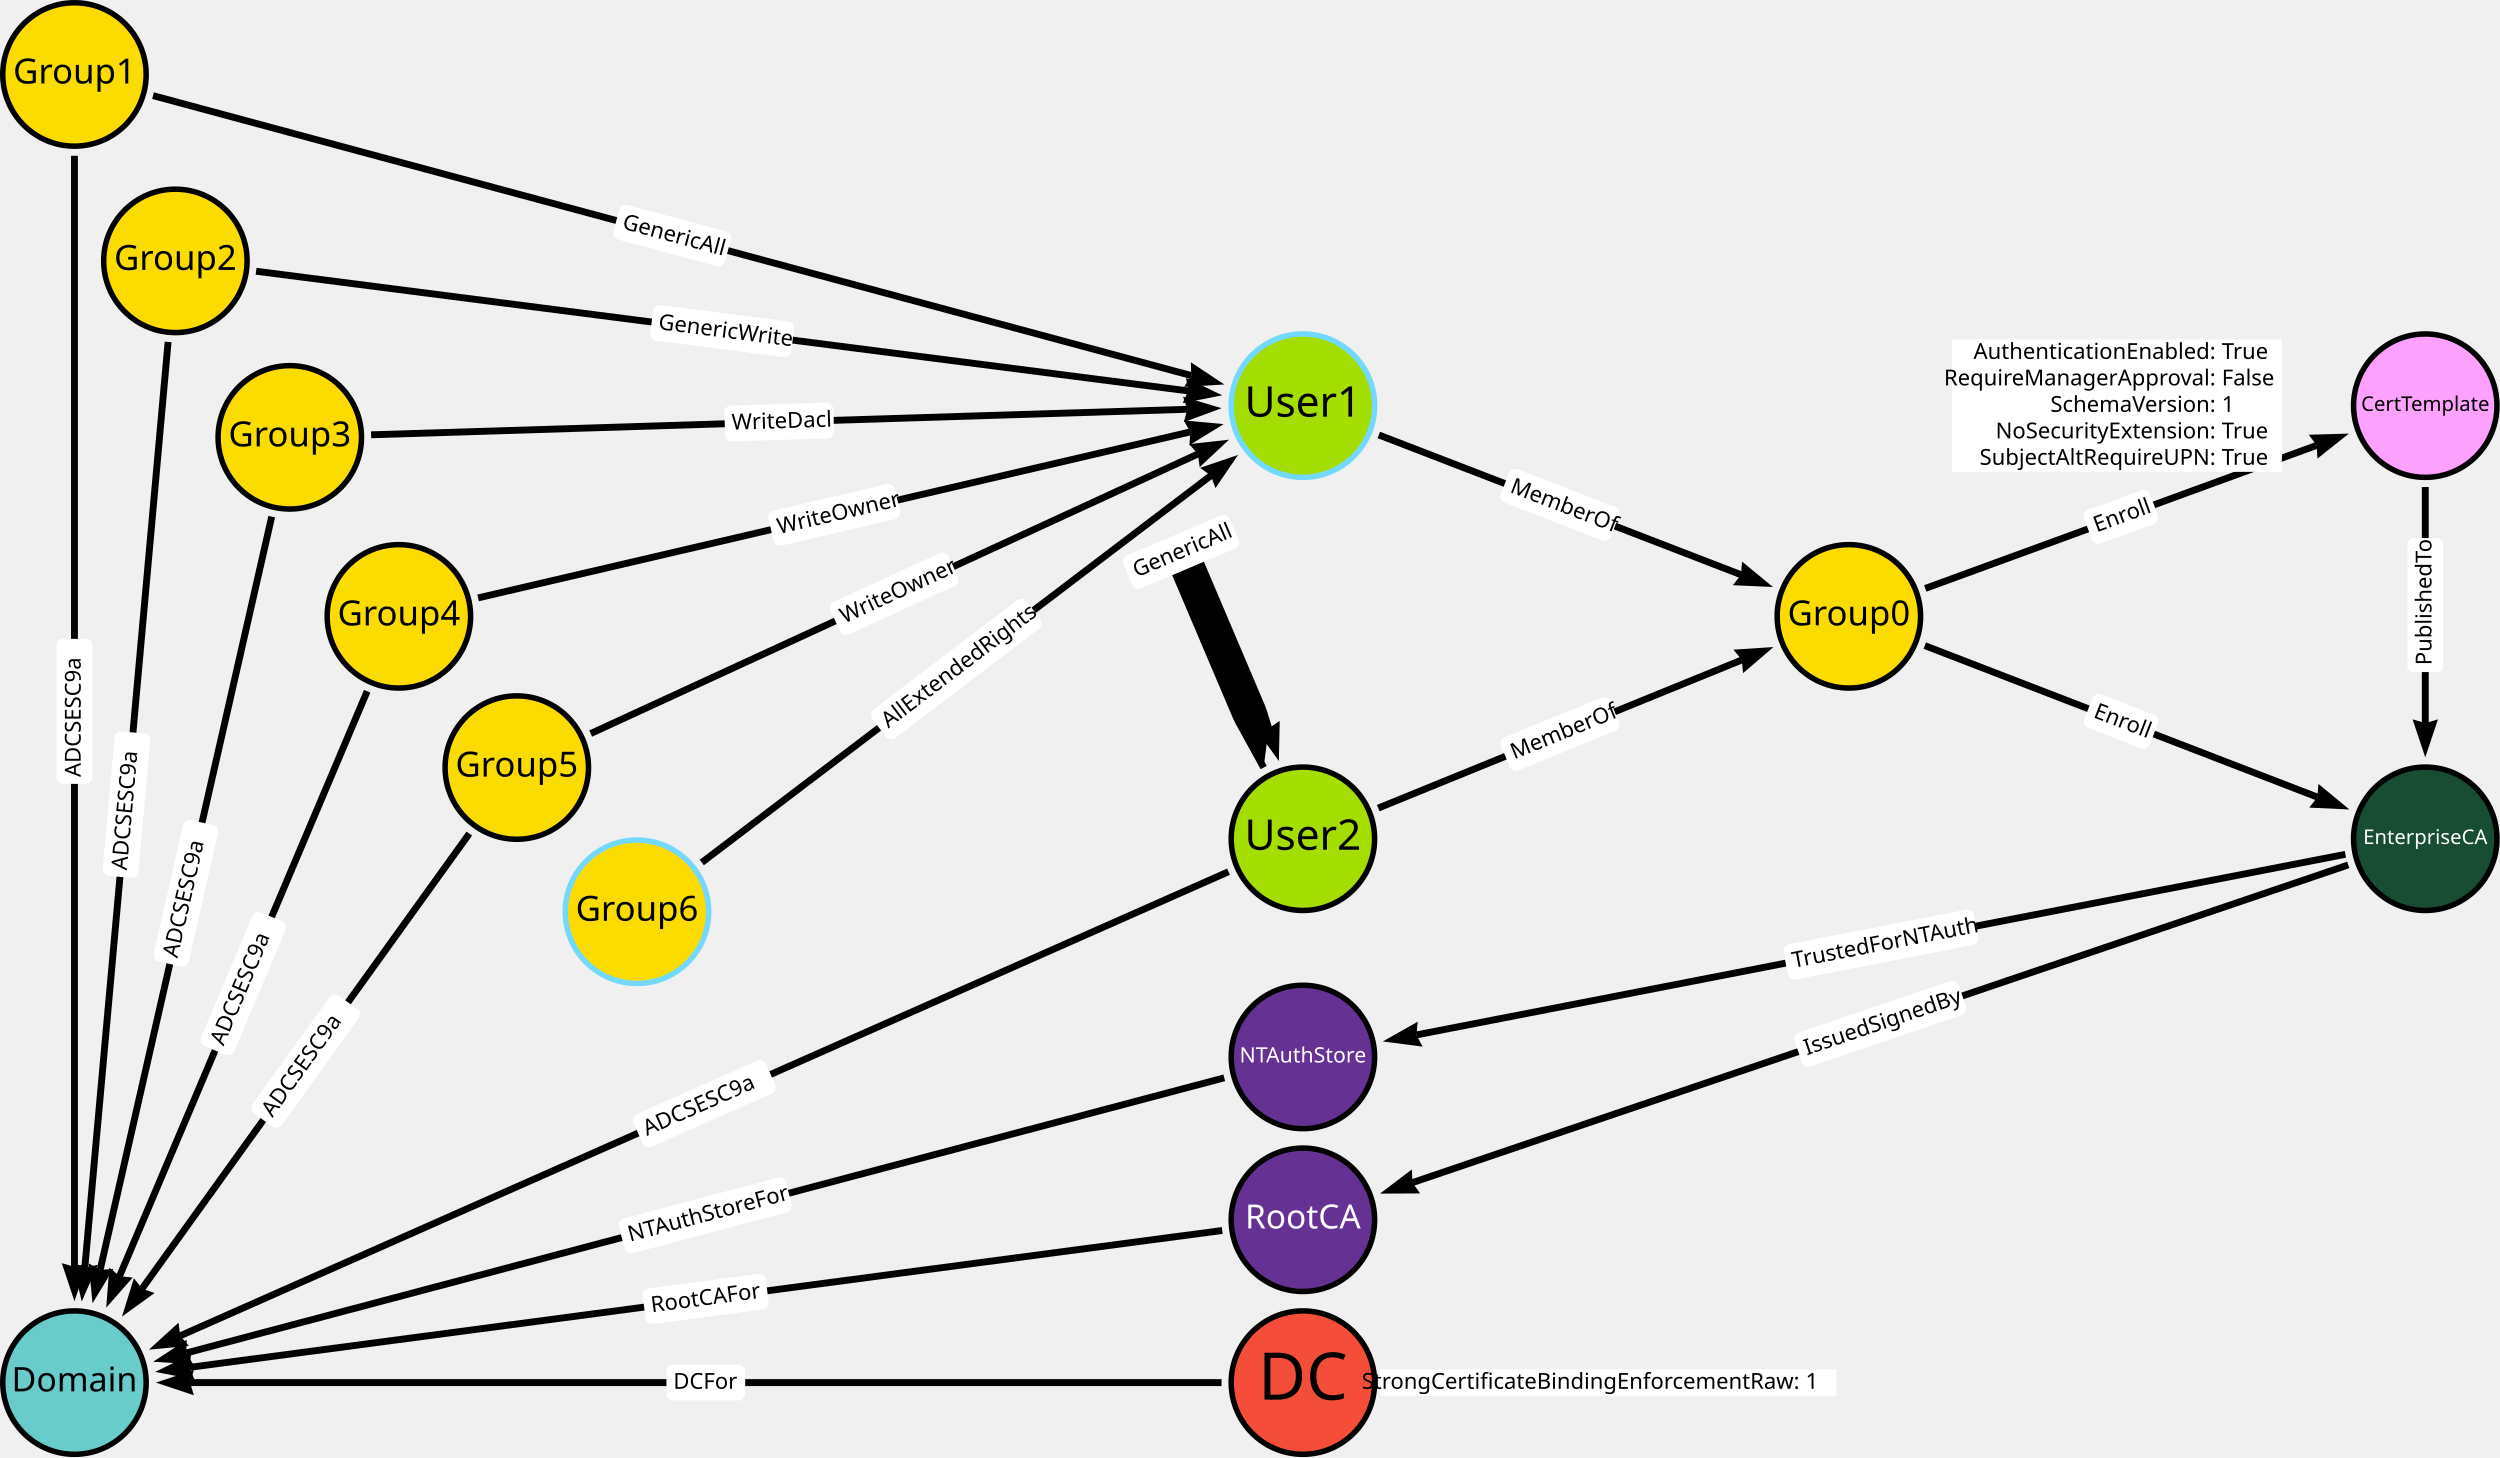
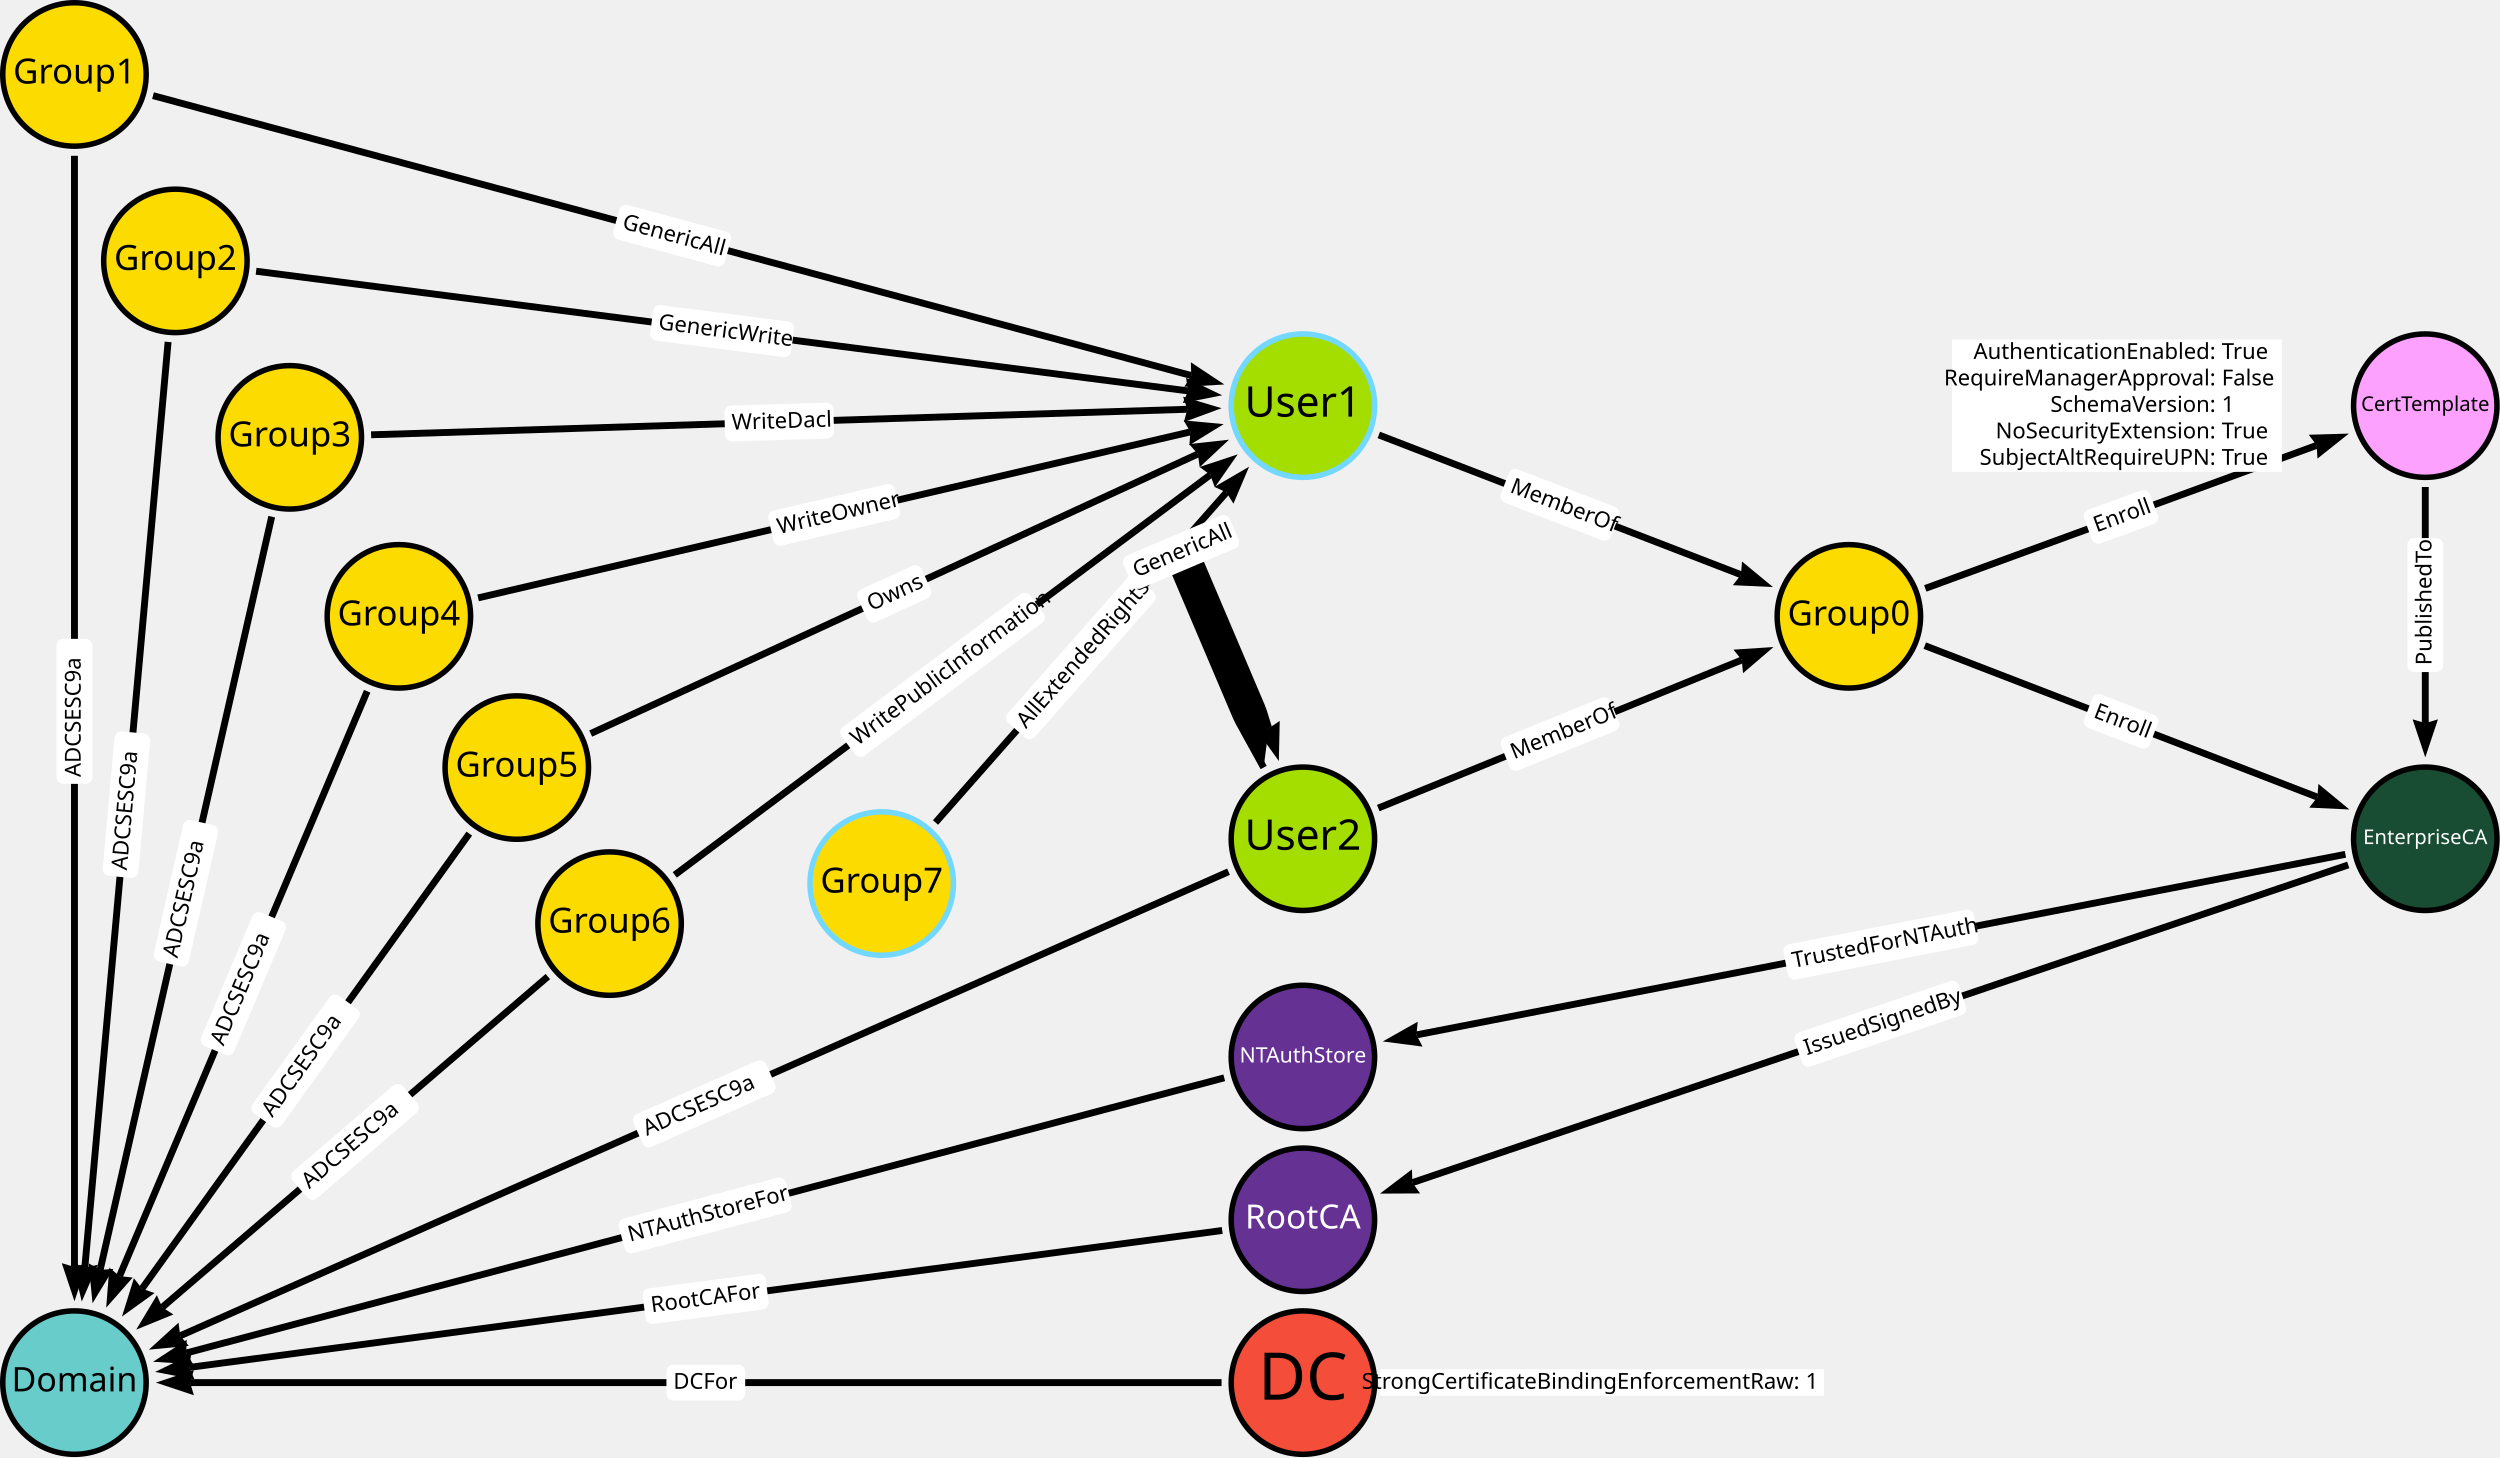
<svg xmlns="http://www.w3.org/2000/svg" width="1813" height="1057" viewBox="0 0 1813 1057">
  <defs>
    <style type="text/css" />
  </defs>
  <g transform="translate(-21 4) scale(1)">
    <g class="relationship">
      <g transform="translate(965.8631 880.5868) rotate(172.4499)" stroke-width="5" stroke="#000000">
        <path d="M 59 0 L 814.792 0" />
        <polygon points="-24.862,0 -27.625,9.208 0,0 -27.625,-9.208" fill="#000000" transform="translate(839.654 0) rotate(0)" stroke="none" />
      </g>
      <g transform="translate(532.7548 937.9917) rotate(352.4499) translate(0 -13)">
        <g transform="translate(0 0)">
          <g transform="translate(-45.01172 0)" fill="#ffffff" stroke="#000000" stroke-width="0">
            <rect x="0" y="0" width="90.023" height="26" rx="5" ry="5" stroke="none" />
            <text xml:space="preserve" x="5" y="17.5" stroke="none" text-anchor="left" font-family="sans-serif" font-size="16" font-weight="normal" fill="#000000">RootCAFor</text>
          </g>
        </g>
      </g>
    </g>
    <g class="relationship">
      <g transform="translate(1779.812 604.2769) rotate(161.2493)" stroke-width="5" stroke="#000000">
        <path d="M 59 0 L 775.708 0" />
        <polygon points="-24.862,0 -27.625,9.208 0,0 -27.625,-9.208" fill="#000000" transform="translate(800.5698 0) rotate(0)" stroke="none" />
      </g>
      <g transform="translate(1384.609 738.4359) rotate(341.2493) translate(0 -13)">
        <g transform="translate(0 0)">
          <g transform="translate(-62.81641 0)" fill="#ffffff" stroke="#000000" stroke-width="0">
            <rect x="0" y="0" width="125.633" height="26" rx="5" ry="5" stroke="none" />
            <text xml:space="preserve" x="5" y="17.5" stroke="none" text-anchor="left" font-family="sans-serif" font-size="16" font-weight="normal" fill="#000000">IssuedSignedBy</text>
          </g>
        </g>
      </g>
    </g>
    <g class="relationship">
      <g transform="translate(965.8631 762.5103) rotate(165.1533)" stroke-width="5" stroke="#000000">
        <path d="M 59 0 L 837.77 0" />
        <polygon points="-24.862,0 -27.625,9.208 0,0 -27.625,-9.208" fill="#000000" transform="translate(862.6319 0) rotate(0)" stroke="none" />
      </g>
      <g transform="translate(532.4476 877.4016) rotate(345.1533) translate(0 -13)">
        <g transform="translate(0 0)">
          <g transform="translate(-62.64844 0)" fill="#ffffff" stroke="#000000" stroke-width="0">
            <rect x="0" y="0" width="125.297" height="26" rx="5" ry="5" stroke="none" />
            <text xml:space="preserve" x="5" y="17.5" stroke="none" text-anchor="left" font-family="sans-serif" font-size="16" font-weight="normal" fill="#000000">NTAuthStoreFor</text>
          </g>
        </g>
      </g>
    </g>
    <g class="relationship">
      <g transform="translate(1779.812 604.2769) rotate(168.9988)" stroke-width="5" stroke="#000000">
        <path d="M 59 0 L 745.325 0" />
        <polygon points="-24.862,0 -27.625,9.208 0,0 -27.625,-9.208" fill="#000000" transform="translate(770.1869 0) rotate(0)" stroke="none" />
      </g>
      <g transform="translate(1385.04 681.0214) rotate(348.9988) translate(0 -13)">
        <g transform="translate(0 0)">
          <g transform="translate(-70.35156 0)" fill="#ffffff" stroke="#000000" stroke-width="0">
            <rect x="0" y="0" width="140.703" height="26" rx="5" ry="5" stroke="none" />
            <text xml:space="preserve" x="5" y="17.5" stroke="none" text-anchor="left" font-family="sans-serif" font-size="16" font-weight="normal" fill="#000000">TrustedForNTAuth</text>
          </g>
        </g>
      </g>
    </g>
    <g class="relationship">
      <g transform="translate(965.8631 998.6633) rotate(180)" stroke-width="5" stroke="#000000">
        <path d="M 59 0 L 807.001 0" />
        <polygon points="-24.862,0 -27.625,9.208 0,0 -27.625,-9.208" fill="#000000" transform="translate(831.8631 0) rotate(0)" stroke="none" />
      </g>
      <g transform="translate(532.8626 998.6633) rotate(360) translate(0 -13)">
        <g transform="translate(0 0)">
          <g transform="translate(-28.55469 0)" fill="#ffffff" stroke="#000000" stroke-width="0">
            <rect x="0" y="0" width="57.109" height="26" rx="5" ry="5" stroke="none" />
            <text xml:space="preserve" x="5" y="17.5" stroke="none" text-anchor="left" font-family="sans-serif" font-size="16" font-weight="normal" fill="#000000">DCFor</text>
          </g>
        </g>
      </g>
    </g>
    <g class="relationship">
      <g transform="translate(1779.812 290.1855) rotate(90)" stroke-width="5" stroke="#000000">
        <path d="M 59 0 L 230.229 0" />
        <polygon points="-24.862,0 -27.625,9.208 0,0 -27.625,-9.208" fill="#000000" transform="translate(255.0914 0) rotate(0)" stroke="none" />
      </g>
      <g transform="translate(1779.812 434.8001) rotate(270) translate(0 -13)">
        <g transform="translate(0 0)">
          <g transform="translate(-48.58594 0)" fill="#ffffff" stroke="#000000" stroke-width="0">
            <rect x="0" y="0" width="97.172" height="26" rx="5" ry="5" stroke="none" />
            <text xml:space="preserve" x="5" y="17.5" stroke="none" text-anchor="left" font-family="sans-serif" font-size="16" font-weight="normal" fill="#000000">PublishedTo</text>
          </g>
        </g>
      </g>
    </g>
    <g class="relationship">
      <g transform="translate(75 50) rotate(15.08874)" stroke-width="5" stroke="#000000">
        <path d="M 59 0 L 838.811 0" />
        <polygon points="-24.862,0 -27.625,9.208 0,0 -27.625,-9.208" fill="#000000" transform="translate(863.6733 0) rotate(0)" stroke="none" />
      </g>
      <g transform="translate(508.429 166.8567) rotate(15.08874) translate(0 -13)">
        <g transform="translate(0 0)">
          <g transform="translate(-41.90234 0)" fill="#ffffff" stroke="#000000" stroke-width="0">
            <rect x="0" y="0" width="83.805" height="26" rx="5" ry="5" stroke="none" />
            <text xml:space="preserve" x="5" y="17.5" stroke="none" text-anchor="left" font-family="sans-serif" font-size="16" font-weight="normal" fill="#000000">GenericAll</text>
          </g>
        </g>
      </g>
    </g>
    <g class="relationship">
      <g transform="translate(75 50) rotate(90)" stroke-width="5" stroke="#000000">
        <path d="M 59 0 L 864.801 0" />
        <polygon points="-24.862,0 -27.625,9.208 0,0 -27.625,-9.208" fill="#000000" transform="translate(889.6633 0) rotate(0)" stroke="none" />
      </g>
      <g transform="translate(75 511.9006) rotate(270) translate(0 -13)">
        <g transform="translate(0 0)">
          <g transform="translate(-52.57422 0)" fill="#ffffff" stroke="#000000" stroke-width="0">
            <rect x="0" y="0" width="105.148" height="26" rx="5" ry="5" stroke="none" />
            <text xml:space="preserve" x="5" y="17.5" stroke="none" text-anchor="left" font-family="sans-serif" font-size="16" font-weight="normal" fill="#000000">ADCSESC9a</text>
          </g>
        </g>
      </g>
    </g>
    <g class="relationship">
      <g transform="translate(148.1919 185.192) rotate(95.14133)" stroke-width="5" stroke="#000000">
        <path d="M 59 0 L 732.895 0" />
        <polygon points="-24.862,0 -27.625,9.208 0,0 -27.625,-9.208" fill="#000000" transform="translate(757.7574 0) rotate(0)" stroke="none" />
      </g>
      <g transform="translate(112.7099 579.5466) rotate(275.1413) translate(0 -13)">
        <g transform="translate(0 0)">
          <g transform="translate(-52.57422 0)" fill="#ffffff" stroke="#000000" stroke-width="0">
            <rect x="0" y="0" width="105.148" height="26" rx="5" ry="5" stroke="none" />
            <text xml:space="preserve" x="5" y="17.5" stroke="none" text-anchor="left" font-family="sans-serif" font-size="16" font-weight="normal" fill="#000000">ADCSESC9a</text>
          </g>
        </g>
      </g>
    </g>
    <g class="relationship">
      <g transform="translate(148.1919 185.192) rotate(7.317052)" stroke-width="5" stroke="#000000">
        <path d="M 59 0 L 740.522 0" />
        <polygon points="-24.862,0 -27.625,9.208 0,0 -27.625,-9.208" fill="#000000" transform="translate(765.3845 0) rotate(0)" stroke="none" />
      </g>
      <g transform="translate(544.6977 236.1055) rotate(7.317052) translate(0 -13)">
        <g transform="translate(0 0)">
          <g transform="translate(-51.53125 0)" fill="#ffffff" stroke="#000000" stroke-width="0">
            <rect x="0" y="0" width="103.062" height="26" rx="5" ry="5" stroke="none" />
            <text xml:space="preserve" x="5" y="17.5" stroke="none" text-anchor="left" font-family="sans-serif" font-size="16" font-weight="normal" fill="#000000">GenericWrite</text>
          </g>
        </g>
      </g>
    </g>
    <g class="relationship">
-       <g transform="translate(482.9462 657.1985) rotate(-37.23455)" stroke-width="5" stroke="#000000">
-         <path d="M 59 0 L 522.691 0" />
-         <polygon points="-24.862,0 -27.625,9.208 0,0 -27.625,-9.208" fill="#000000" transform="translate(547.5536 0) rotate(0)" stroke="none" />
-       </g>
-       <g transform="translate(714.5075 481.2138) rotate(-37.23455) translate(0 -13)">
+       <g transform="translate(660.4243 636.7405) rotate(-48.60843)" stroke-width="5" stroke="#000000">
+         <path d="M 59 0 L 378.083 0" />
+         <polygon points="-24.862,0 -27.625,9.208 0,0 -27.625,-9.208" fill="#000000" transform="translate(402.945 0) rotate(0)" stroke="none" />
+       </g>
+       <g transform="translate(804.9243 472.7889) rotate(-48.60843) translate(0 -13)">
        <g transform="translate(0 0)">
          <g transform="translate(-70.37109 0)" fill="#ffffff" stroke="#000000" stroke-width="0">
            <rect x="0" y="0" width="140.742" height="26" rx="5" ry="5" stroke="none" />
            <text xml:space="preserve" x="5" y="17.5" stroke="none" text-anchor="left" font-family="sans-serif" font-size="16" font-weight="normal" fill="#000000">AllExtendedRights</text>
          </g>
        </g>
      </g>
    </g>
    <g class="relationship">
      <g transform="translate(231.1524 313.1547) rotate(-1.790649)" stroke-width="5" stroke="#000000">
        <path d="M 59 0 L 651.207 0" />
        <polygon points="-24.862,0 -27.625,9.208 0,0 -27.625,-9.208" fill="#000000" transform="translate(676.0696 0) rotate(0)" stroke="none" />
      </g>
      <g transform="translate(586.0828 302.0585) rotate(-1.790649) translate(0 -13)">
        <g transform="translate(0 0)">
          <g transform="translate(-39.52344 0)" fill="#ffffff" stroke="#000000" stroke-width="0">
            <rect x="0" y="0" width="79.047" height="26" rx="5" ry="5" stroke="none" />
            <text xml:space="preserve" x="5" y="17.5" stroke="none" text-anchor="left" font-family="sans-serif" font-size="16" font-weight="normal" fill="#000000">WriteDacl</text>
          </g>
        </g>
      </g>
    </g>
    <g class="relationship">
      <g transform="translate(231.1524 313.1547) rotate(102.8325)" stroke-width="5" stroke="#000000">
        <path d="M 59 0 L 619.207 0" />
        <polygon points="-24.862,0 -27.625,9.208 0,0 -27.625,-9.208" fill="#000000" transform="translate(644.0688 0) rotate(0)" stroke="none" />
      </g>
      <g transform="translate(155.8372 643.7884) rotate(282.8325) translate(0 -13)">
        <g transform="translate(0 0)">
          <g transform="translate(-52.57422 0)" fill="#ffffff" stroke="#000000" stroke-width="0">
            <rect x="0" y="0" width="105.148" height="26" rx="5" ry="5" stroke="none" />
            <text xml:space="preserve" x="5" y="17.5" stroke="none" text-anchor="left" font-family="sans-serif" font-size="16" font-weight="normal" fill="#000000">ADCSESC9a</text>
          </g>
        </g>
      </g>
    </g>
    <g class="relationship">
      <g transform="translate(310.2718 442.9733) rotate(112.9472)" stroke-width="5" stroke="#000000">
        <path d="M 59 0 L 519.582 0" />
        <polygon points="-24.862,0 -27.625,9.208 0,0 -27.625,-9.208" fill="#000000" transform="translate(544.4437 0) rotate(0)" stroke="none" />
      </g>
      <g transform="translate(197.4825 709.371) rotate(292.9472) translate(0 -13)">
        <g transform="translate(0 0)">
          <g transform="translate(-52.57422 0)" fill="#ffffff" stroke="#000000" stroke-width="0">
            <rect x="0" y="0" width="105.148" height="26" rx="5" ry="5" stroke="none" />
            <text xml:space="preserve" x="5" y="17.5" stroke="none" text-anchor="left" font-family="sans-serif" font-size="16" font-weight="normal" fill="#000000">ADCSESC9a</text>
          </g>
        </g>
      </g>
    </g>
    <g class="relationship">
      <g transform="translate(310.2718 442.9733) rotate(-13.11881)" stroke-width="5" stroke="#000000">
        <path d="M 59 0 L 589.298 0" />
        <polygon points="-24.862,0 -27.625,9.208 0,0 -27.625,-9.208" fill="#000000" transform="translate(614.1598 0) rotate(0)" stroke="none" />
      </g>
      <g transform="translate(625.9608 369.4009) rotate(-13.11881) translate(0 -13)">
        <g transform="translate(0 0)">
          <g transform="translate(-47.08203 0)" fill="#ffffff" stroke="#000000" stroke-width="0">
            <rect x="0" y="0" width="94.164" height="26" rx="5" ry="5" stroke="none" />
            <text xml:space="preserve" x="5" y="17.5" stroke="none" text-anchor="left" font-family="sans-serif" font-size="16" font-weight="normal" fill="#000000">WriteOwner</text>
          </g>
        </g>
      </g>
    </g>
    <g class="relationship">
      <g transform="translate(395.7802 552.6386) rotate(125.7236)" stroke-width="5" stroke="#000000">
        <path d="M 59 0 L 465.536 0" />
        <polygon points="-24.862,0 -27.625,9.208 0,0 -27.625,-9.208" fill="#000000" transform="translate(490.3979 0) rotate(0)" stroke="none" />
      </g>
      <g transform="translate(242.6483 765.5589) rotate(305.7236) translate(0 -13)">
        <g transform="translate(0 0)">
          <g transform="translate(-52.57422 0)" fill="#ffffff" stroke="#000000" stroke-width="0">
            <rect x="0" y="0" width="105.148" height="26" rx="5" ry="5" stroke="none" />
            <text xml:space="preserve" x="5" y="17.5" stroke="none" text-anchor="left" font-family="sans-serif" font-size="16" font-weight="normal" fill="#000000">ADCSESC9a</text>
          </g>
        </g>
      </g>
    </g>
    <g class="relationship">
      <g transform="translate(395.7802 552.6386) rotate(-24.72026)" stroke-width="5" stroke="#000000">
        <path d="M 59 0 L 543.733 0" />
        <polygon points="-24.862,0 -27.625,9.208 0,0 -27.625,-9.208" fill="#000000" transform="translate(568.5955 0) rotate(0)" stroke="none" />
      </g>
      <g transform="translate(669.5297 426.6106) rotate(-24.72026) translate(0 -13)">
        <g transform="translate(0 0)">
-           <g transform="translate(-47.08203 0)" fill="#ffffff" stroke="#000000" stroke-width="0">
-             <rect x="0" y="0" width="94.164" height="26" rx="5" ry="5" stroke="none" />
-             <text xml:space="preserve" x="5" y="17.5" stroke="none" text-anchor="left" font-family="sans-serif" font-size="16" font-weight="normal" fill="#000000">WriteOwner</text>
+           <g transform="translate(-25.44922 0)" fill="#ffffff" stroke="#000000" stroke-width="0">
+             <rect x="0" y="0" width="50.898" height="26" rx="5" ry="5" stroke="none" />
+             <text xml:space="preserve" x="5" y="17.5" stroke="none" text-anchor="left" font-family="sans-serif" font-size="16" font-weight="normal" fill="#000000">Owns</text>
          </g>
        </g>
      </g>
    </g>
    <g class="relationship">
      <g transform="translate(965.8631 604.2769) rotate(-113.0224)" stroke-width="5" stroke="#000000">
        <path d="M 58.695 -5.99 L 95.969 -9.793 A 40 40 0 0 1 100.03 -10 L 118 -10 L 226 -10 A 10 10 0 0 1 236 -1.7763568394002505e-15 L 236 0 L 236 1.7763568394002505e-15 A 10 10 0 0 1 226 10 L 118 10 L 100.03 10 A 40 40 0 0 0 95.969 9.793 L 83.429 8.514 L 83.429 8.514" />
        <polygon points="-24.862,0 -27.625,9.208 0,0 -27.625,-9.208" fill="#000000" transform="rotate(185.8267) translate(-59 0)" stroke="none" />
      </g>
      <g transform="translate(877.4767 396.2773) rotate(-23.02236) translate(0 -13)">
        <g transform="translate(0 0)">
          <g transform="translate(-41.90234 0)" fill="#ffffff" stroke="#000000" stroke-width="0">
            <rect x="0" y="0" width="83.805" height="26" rx="5" ry="5" stroke="none" />
            <text xml:space="preserve" x="5" y="17.5" stroke="none" text-anchor="left" font-family="sans-serif" font-size="16" font-weight="normal" fill="#000000">GenericAll</text>
          </g>
        </g>
      </g>
    </g>
    <g class="relationship">
      <g transform="translate(965.8631 604.2769) rotate(156.121)" stroke-width="5" stroke="#000000">
        <path d="M 59 0 L 890.395 0" />
        <polygon points="-24.862,0 -27.625,9.208 0,0 -27.625,-9.208" fill="#000000" transform="translate(915.2575 0) rotate(0)" stroke="none" />
      </g>
      <g transform="translate(531.7985 796.4379) rotate(336.121) translate(0 -13)">
        <g transform="translate(0 0)">
          <g transform="translate(-52.57422 0)" fill="#ffffff" stroke="#000000" stroke-width="0">
            <rect x="0" y="0" width="105.148" height="26" rx="5" ry="5" stroke="none" />
            <text xml:space="preserve" x="5" y="17.5" stroke="none" text-anchor="left" font-family="sans-serif" font-size="16" font-weight="normal" fill="#000000">ADCSESC9a</text>
          </g>
        </g>
      </g>
    </g>
    <g class="relationship">
      <g transform="translate(965.8631 290.1855) rotate(21.10089)" stroke-width="5" stroke="#000000">
        <path d="M 59 0 L 340.535 0" />
        <polygon points="-24.862,0 -27.625,9.208 0,0 -27.625,-9.208" fill="#000000" transform="translate(365.3972 0) rotate(0)" stroke="none" />
      </g>
      <g transform="translate(1152.236 362.104) rotate(21.10089) translate(0 -13)">
        <g transform="translate(0 0)">
          <g transform="translate(-42.78516 0)" fill="#ffffff" stroke="#000000" stroke-width="0">
            <rect x="0" y="0" width="85.57" height="26" rx="5" ry="5" stroke="none" />
            <text xml:space="preserve" x="5" y="17.5" stroke="none" text-anchor="left" font-family="sans-serif" font-size="16" font-weight="normal" fill="#000000">MemberOf</text>
          </g>
        </g>
      </g>
    </g>
    <g class="relationship">
      <g transform="translate(965.8631 604.2769) rotate(-22.16567)" stroke-width="5" stroke="#000000">
        <path d="M 59 0 L 343.675 0" />
        <polygon points="-24.862,0 -27.625,9.208 0,0 -27.625,-9.208" fill="#000000" transform="translate(368.5368 0) rotate(0)" stroke="none" />
      </g>
      <g transform="translate(1152.321 528.3151) rotate(-22.16567) translate(0 -13)">
        <g transform="translate(0 0)">
          <g transform="translate(-42.78516 0)" fill="#ffffff" stroke="#000000" stroke-width="0">
            <rect x="0" y="0" width="85.57" height="26" rx="5" ry="5" stroke="none" />
            <text xml:space="preserve" x="5" y="17.5" stroke="none" text-anchor="left" font-family="sans-serif" font-size="16" font-weight="normal" fill="#000000">MemberOf</text>
          </g>
        </g>
      </g>
    </g>
    <g class="relationship">
      <g transform="translate(1361.804 442.9733) rotate(-20.07804)" stroke-width="5" stroke="#000000">
        <path d="M 59 0 L 361.194 0" />
        <polygon points="-24.862,0 -27.625,9.208 0,0 -27.625,-9.208" fill="#000000" transform="translate(386.0565 0) rotate(0)" stroke="none" />
      </g>
      <g transform="translate(1559.132 370.847) rotate(-20.07804) translate(0 -13)">
        <g transform="translate(0 0)">
          <g transform="translate(-25.45312 0)" fill="#ffffff" stroke="#000000" stroke-width="0">
            <rect x="0" y="0" width="50.906" height="26" rx="5" ry="5" stroke="none" />
            <text xml:space="preserve" x="5" y="17.5" stroke="none" text-anchor="left" font-family="sans-serif" font-size="16" font-weight="normal" fill="#000000">Enroll</text>
          </g>
        </g>
      </g>
    </g>
    <g class="relationship">
      <g transform="translate(1361.804 442.9733) rotate(21.10089)" stroke-width="5" stroke="#000000">
        <path d="M 59 0 L 364.189 0" />
        <polygon points="-24.862,0 -27.625,9.208 0,0 -27.625,-9.208" fill="#000000" transform="translate(389.0514 0) rotate(0)" stroke="none" />
      </g>
      <g transform="translate(1559.21 519.1497) rotate(21.10089) translate(0 -13)">
        <g transform="translate(0 0)">
          <g transform="translate(-25.45312 0)" fill="#ffffff" stroke="#000000" stroke-width="0">
            <rect x="0" y="0" width="50.906" height="26" rx="5" ry="5" stroke="none" />
            <text xml:space="preserve" x="5" y="17.5" stroke="none" text-anchor="left" font-family="sans-serif" font-size="16" font-weight="normal" fill="#000000">Enroll</text>
          </g>
        </g>
      </g>
    </g>
+     <g class="relationship">
+       <g transform="translate(463.0761 665.7936) rotate(139.3789)" stroke-width="5" stroke="#000000">
+         <path d="M 59 0 L 427.416 0" />
+         <polygon points="-24.862,0 -27.625,9.208 0,0 -27.625,-9.208" fill="#000000" transform="translate(452.2782 0) rotate(0)" stroke="none" />
+       </g>
+       <g transform="translate(278.4736 824.1351) rotate(319.3789) translate(0 -13)">
+         <g transform="translate(0 0)">
+           <g transform="translate(-52.57422 0)" fill="#ffffff" stroke="#000000" stroke-width="0">
+             <rect x="0" y="0" width="105.148" height="26" rx="5" ry="5" stroke="none" />
+             <text xml:space="preserve" x="5" y="17.5" stroke="none" text-anchor="left" font-family="sans-serif" font-size="16" font-weight="normal" fill="#000000">ADCSESC9a</text>
+           </g>
+         </g>
+       </g>
+     </g>
+     <g class="relationship">
+       <g transform="translate(463.0761 665.7936) rotate(-36.76165)" stroke-width="5" stroke="#000000">
+         <path d="M 59 0 L 543.733 0" />
+         <polygon points="-24.862,0 -27.625,9.208 0,0 -27.625,-9.208" fill="#000000" transform="translate(568.5955 0) rotate(0)" stroke="none" />
+       </g>
+       <g transform="translate(704.5107 485.4294) rotate(-36.76165) translate(0 -13)">
+         <g transform="translate(0 0)">
+           <g transform="translate(-85.32812 0)" fill="#ffffff" stroke="#000000" stroke-width="0">
+             <rect x="0" y="0" width="170.656" height="26" rx="5" ry="5" stroke="none" />
+             <text xml:space="preserve" x="5" y="17.5" stroke="none" text-anchor="left" font-family="sans-serif" font-size="16" font-weight="normal" fill="#000000">WritePublicInformation</text>
+           </g>
+         </g>
+       </g>
+     </g>
    <g class="node">
      <g fill="#68ccca" stroke="#000000" stroke-width="4">
        <circle cx="75" cy="998.663" r="52" />
      </g>
      <g transform="translate(75 998.6633)">
        <g transform="scale(0.492188) translate(0 0)">
          <g transform="translate(0 0)">
            <g font-family="sans-serif" font-size="50" font-weight="normal" fill="#000000" text-anchor="middle">
              <text xml:space="preserve" x="0" y="13" stroke="none">Domain</text>
            </g>
          </g>
        </g>
      </g>
    </g>
    <g class="node">
      <g fill="#653294" stroke="#000000" stroke-width="4">
        <circle cx="965.863" cy="762.51" r="52" />
      </g>
      <g transform="translate(965.8631 762.5103)">
        <g transform="scale(0.3085944) translate(0 0)">
          <g transform="translate(0 0)">
            <g font-family="sans-serif" font-size="50" font-weight="normal" fill="#ffffff" text-anchor="middle">
              <text xml:space="preserve" x="0" y="13" stroke="none">NTAuthStore</text>
            </g>
          </g>
        </g>
      </g>
    </g>
    <g class="node">
      <g fill="#653294" stroke="#000000" stroke-width="4">
        <circle cx="965.863" cy="880.587" r="52" />
      </g>
      <g transform="translate(965.8631 880.5868)">
        <g transform="scale(0.4843755) translate(0 0)">
          <g transform="translate(0 0)">
            <g font-family="sans-serif" font-size="50" font-weight="normal" fill="#ffffff" text-anchor="middle">
              <text xml:space="preserve" x="0" y="13" stroke="none">RootCA</text>
            </g>
          </g>
        </g>
      </g>
    </g>
    <g class="node">
      <g fill="#194d33" stroke="#000000" stroke-width="4">
        <circle cx="1779.812" cy="604.277" r="52" />
      </g>
      <g transform="translate(1779.812 604.2769)">
        <g transform="scale(0.2949226) translate(0 0)">
          <g transform="translate(0 0)">
            <g font-family="sans-serif" font-size="50" font-weight="normal" fill="#ffffff" text-anchor="middle">
              <text xml:space="preserve" x="0" y="13" stroke="none">EnterpriseCA</text>
            </g>
          </g>
        </g>
      </g>
    </g>
    <g class="node">
      <g fill="#f44e3b" stroke="#000000" stroke-width="4">
        <circle cx="965.863" cy="998.663" r="52" />
      </g>
      <g transform="translate(965.8631 998.6633)">
        <g transform="scale(0.953125) translate(0 0)">
          <g transform="translate(0 0)">
            <g font-family="sans-serif" font-size="50" font-weight="normal" fill="#000000" text-anchor="middle">
              <text xml:space="preserve" x="0" y="13" stroke="none">DC</text>
            </g>
          </g>
        </g>
        <g transform="translate(56 -9.6)">
          <g transform="translate(0 0)">
            <g transform="translate(0 0)" fill="white">
-               <rect x="0" y="0" width="330.836" height="19.2" rx="0" ry="0" stroke="none" />
+               <rect x="0" y="0" width="321.938" height="19.2" rx="0" ry="0" stroke="none" />
              <g font-family="sans-serif" font-size="16" font-weight="normal" fill="#000000" text-anchor="end">
                <text xml:space="preserve" x="304.148" y="14.1" stroke="none">StrongCertificateBindingEnforcementRaw:</text>
                <text xml:space="preserve" x="308.594" y="14.1" stroke="none" text-anchor="start">1</text>
              </g>
            </g>
          </g>
        </g>
      </g>
    </g>
    <g class="node">
      <g fill="#fda1ff" stroke="#000000" stroke-width="4">
        <circle cx="1779.812" cy="290.185" r="52" />
      </g>
      <g transform="translate(1779.812 290.1855)">
        <g transform="scale(0.2949226) translate(0 0)">
          <g transform="translate(0 0)">
            <g font-family="sans-serif" font-size="50" font-weight="normal" fill="#000000" text-anchor="middle">
              <text xml:space="preserve" x="0" y="13" stroke="none">CertTemplate</text>
            </g>
          </g>
        </g>
        <g transform="translate(-104 -48)">
          <g transform="translate(0 0)">
            <g transform="translate(-239.2344 0)" fill="white">
              <rect x="0" y="0" width="239.234" height="96" rx="0" ry="0" stroke="none" />
              <g font-family="sans-serif" font-size="16" font-weight="normal" fill="#000000" text-anchor="end">
                <text xml:space="preserve" x="191.219" y="14.1" stroke="none">AuthenticationEnabled:</text>
                <text xml:space="preserve" x="195.664" y="14.1" stroke="none" text-anchor="start">True</text>
                <text xml:space="preserve" x="191.219" y="33.3" stroke="none" text-anchor="end">RequireManagerApproval:</text>
                <text xml:space="preserve" x="195.664" y="33.3" stroke="none" text-anchor="start">False</text>
                <text xml:space="preserve" x="191.219" y="52.5" stroke="none" text-anchor="end">SchemaVersion:</text>
                <text xml:space="preserve" x="195.664" y="52.5" stroke="none" text-anchor="start">1</text>
                <text xml:space="preserve" x="191.219" y="71.7" stroke="none" text-anchor="end">NoSecurityExtension:</text>
                <text xml:space="preserve" x="195.664" y="71.7" stroke="none" text-anchor="start">True</text>
                <text xml:space="preserve" x="191.219" y="90.9" stroke="none" text-anchor="end">SubjectAltRequireUPN:</text>
                <text xml:space="preserve" x="195.664" y="90.9" stroke="none" text-anchor="start">True</text>
              </g>
            </g>
          </g>
        </g>
      </g>
    </g>
    <g class="node">
      <g fill="#a4dd00" stroke="#73d8ff" stroke-width="4">
        <circle cx="965.863" cy="290.185" r="52" />
      </g>
      <g transform="translate(965.8631 290.1855)">
        <g transform="scale(0.6132816) translate(0 0)">
          <g transform="translate(0 0)">
            <g font-family="sans-serif" font-size="50" font-weight="normal" fill="#000000" text-anchor="middle">
              <text xml:space="preserve" x="0" y="13" stroke="none">User1</text>
            </g>
          </g>
        </g>
      </g>
    </g>
    <g class="node">
      <g fill="#fcdc00" stroke="#000000" stroke-width="4">
        <circle cx="75" cy="50" r="52" />
      </g>
      <g transform="translate(75 50)">
        <g transform="scale(0.5039067) translate(0 0)">
          <g transform="translate(0 0)">
            <g font-family="sans-serif" font-size="50" font-weight="normal" fill="#000000" text-anchor="middle">
              <text xml:space="preserve" x="0" y="13" stroke="none">Group1</text>
            </g>
          </g>
        </g>
      </g>
    </g>
    <g class="node">
      <g fill="#fcdc00" stroke="#000000" stroke-width="4">
        <circle cx="148.192" cy="185.192" r="52" />
      </g>
      <g transform="translate(148.1919 185.192)">
        <g transform="scale(0.5039067) translate(0 0)">
          <g transform="translate(0 0)">
            <g font-family="sans-serif" font-size="50" font-weight="normal" fill="#000000" text-anchor="middle">
              <text xml:space="preserve" x="0" y="13" stroke="none">Group2</text>
            </g>
          </g>
        </g>
      </g>
    </g>
    <g class="node">
      <g fill="#fcdc00" stroke="#73d8ff" stroke-width="4">
-         <circle cx="482.946" cy="657.198" r="52" />
-       </g>
-       <g transform="translate(482.9462 657.1985)">
-         <g transform="scale(0.5039067) translate(0 0)">
-           <g transform="translate(0 0)">
-             <g font-family="sans-serif" font-size="50" font-weight="normal" fill="#000000" text-anchor="middle">
-               <text xml:space="preserve" x="0" y="13" stroke="none">Group6</text>
+         <circle cx="660.424" cy="636.74" r="52" />
+       </g>
+       <g transform="translate(660.4243 636.7405)">
+         <g transform="scale(0.5039067) translate(0 0)">
+           <g transform="translate(0 0)">
+             <g font-family="sans-serif" font-size="50" font-weight="normal" fill="#000000" text-anchor="middle">
+               <text xml:space="preserve" x="0" y="13" stroke="none">Group7</text>
            </g>
          </g>
        </g>
      </g>
    </g>
    <g class="node">
      <g fill="#fcdc00" stroke="#000000" stroke-width="4">
        <circle cx="231.152" cy="313.155" r="52" />
      </g>
      <g transform="translate(231.1524 313.1547)">
        <g transform="scale(0.5039067) translate(0 0)">
          <g transform="translate(0 0)">
            <g font-family="sans-serif" font-size="50" font-weight="normal" fill="#000000" text-anchor="middle">
              <text xml:space="preserve" x="0" y="13" stroke="none">Group3</text>
            </g>
          </g>
        </g>
      </g>
    </g>
    <g class="node">
      <g fill="#fcdc00" stroke="#000000" stroke-width="4">
        <circle cx="310.272" cy="442.973" r="52" />
      </g>
      <g transform="translate(310.2718 442.9733)">
        <g transform="scale(0.5039067) translate(0 0)">
          <g transform="translate(0 0)">
            <g font-family="sans-serif" font-size="50" font-weight="normal" fill="#000000" text-anchor="middle">
              <text xml:space="preserve" x="0" y="13" stroke="none">Group4</text>
            </g>
          </g>
        </g>
      </g>
    </g>
    <g class="node">
      <g fill="#fcdc00" stroke="#000000" stroke-width="4">
        <circle cx="395.78" cy="552.639" r="52" />
      </g>
      <g transform="translate(395.7802 552.6386)">
        <g transform="scale(0.5039067) translate(0 0)">
          <g transform="translate(0 0)">
            <g font-family="sans-serif" font-size="50" font-weight="normal" fill="#000000" text-anchor="middle">
              <text xml:space="preserve" x="0" y="13" stroke="none">Group5</text>
            </g>
          </g>
        </g>
      </g>
    </g>
    <g class="node">
      <g fill="#a4dd00" stroke="#000000" stroke-width="4">
        <circle cx="965.863" cy="604.277" r="52" />
      </g>
      <g transform="translate(965.8631 604.2769)">
        <g transform="scale(0.6132816) translate(0 0)">
          <g transform="translate(0 0)">
            <g font-family="sans-serif" font-size="50" font-weight="normal" fill="#000000" text-anchor="middle">
              <text xml:space="preserve" x="0" y="13" stroke="none">User2</text>
            </g>
          </g>
        </g>
      </g>
    </g>
    <g class="node">
      <g fill="#fcdc00" stroke="#000000" stroke-width="4">
        <circle cx="1361.804" cy="442.973" r="52" />
      </g>
      <g transform="translate(1361.804 442.9733)">
        <g transform="scale(0.5039067) translate(0 0)">
          <g transform="translate(0 0)">
            <g font-family="sans-serif" font-size="50" font-weight="normal" fill="#000000" text-anchor="middle">
              <text xml:space="preserve" x="0" y="13" stroke="none">Group0</text>
            </g>
          </g>
        </g>
      </g>
    </g>
+     <g class="node">
+       <g fill="#fcdc00" stroke="#000000" stroke-width="4">
+         <circle cx="463.076" cy="665.794" r="52" />
+       </g>
+       <g transform="translate(463.0761 665.7936)">
+         <g transform="scale(0.5039067) translate(0 0)">
+           <g transform="translate(0 0)">
+             <g font-family="sans-serif" font-size="50" font-weight="normal" fill="#000000" text-anchor="middle">
+               <text xml:space="preserve" x="0" y="13" stroke="none">Group6</text>
+             </g>
+           </g>
+         </g>
+       </g>
+     </g>
  </g>
</svg>
